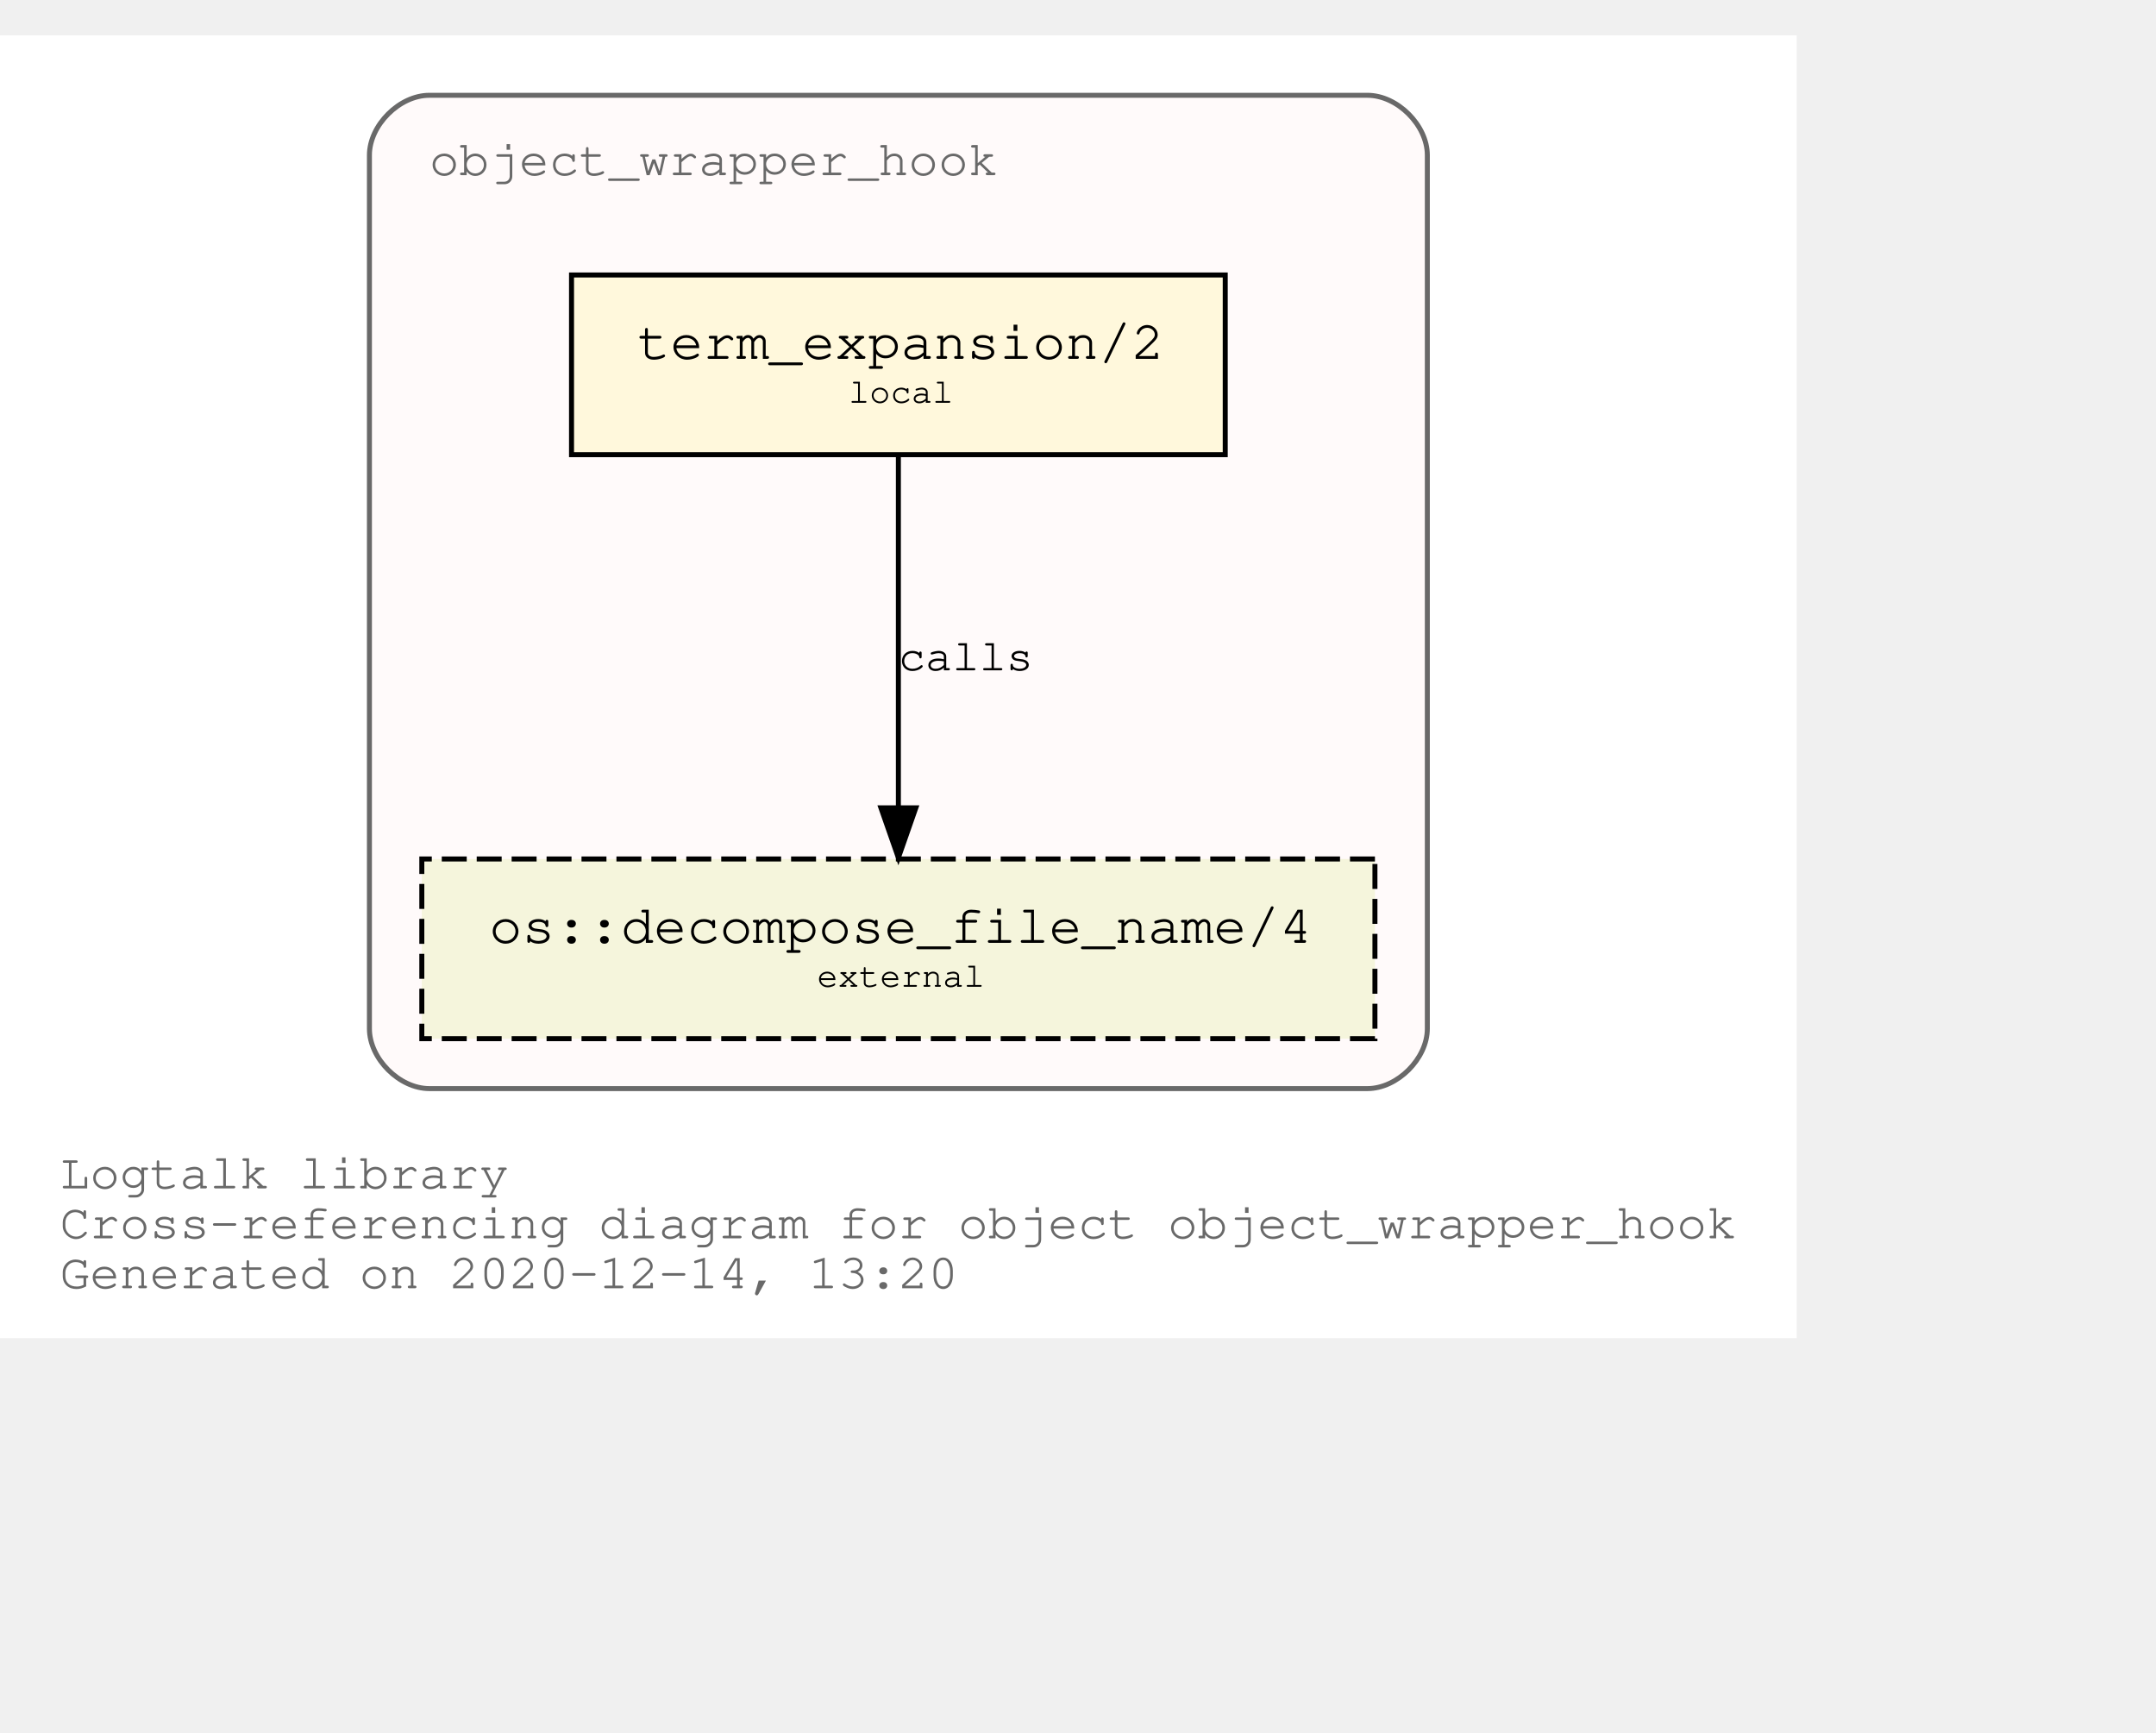
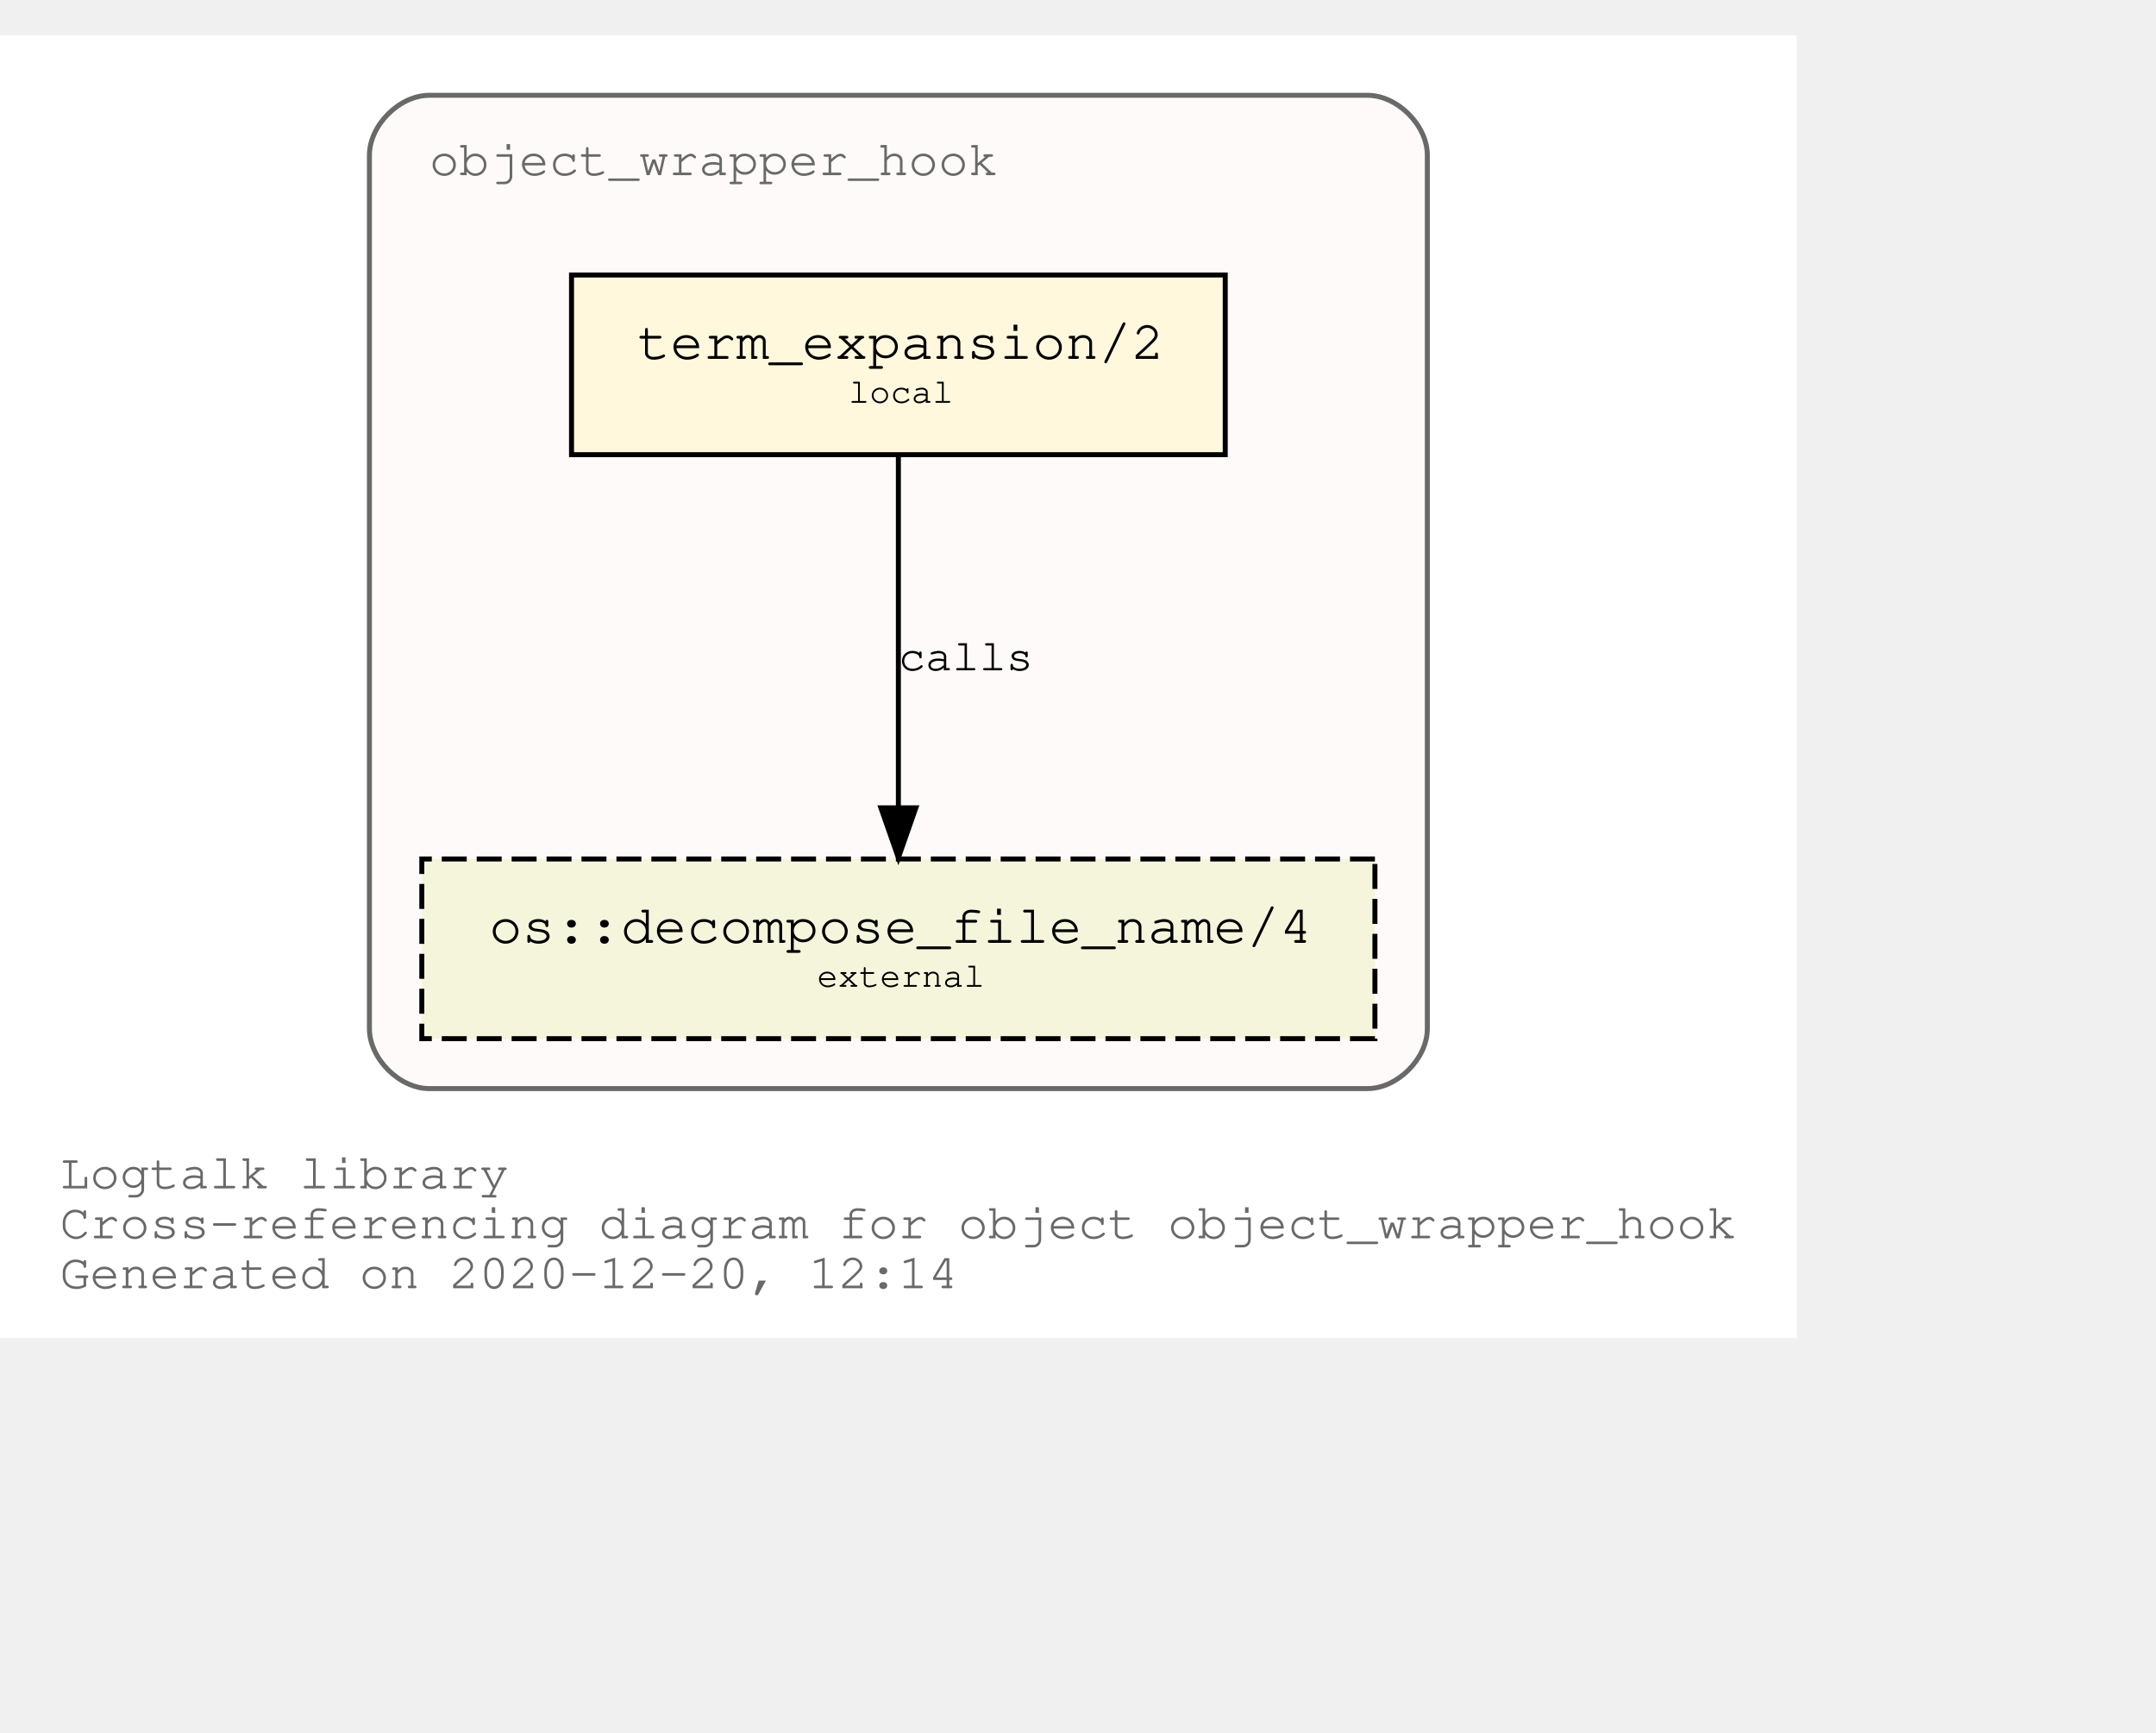
<svg xmlns="http://www.w3.org/2000/svg" xmlns:xlink="http://www.w3.org/1999/xlink" width="504pt" height="405pt" viewBox="72.00 72.00 432.05 333.00">
  <g id="graph0" class="graph" transform="scale(1 1) rotate(0) translate(76 329)">
    <polygon fill="white" stroke="transparent" points="-4,4 -4,-257 356.05,-257 356.05,4 -4,4" />
    <text text-anchor="start" x="8" y="-26" font-family="Courier,monospace" font-size="10.00" fill="dimgray">Logtalk library</text>
    <text text-anchor="start" x="8" y="-16" font-family="Courier,monospace" font-size="10.00" fill="dimgray">Cross-referencing diagram for object object_wrapper_hook</text>
-     <text text-anchor="start" x="8" y="-6" font-family="Courier,monospace" font-size="10.00" fill="dimgray">Generated on 2020-12-14, 13:20</text>
+     <text text-anchor="start" x="8" y="-6" font-family="Courier,monospace" font-size="10.00" fill="dimgray">Generated on 2020-12-20, 12:14</text>
    <g id="clust1" class="cluster">
      <g id="a_clust1">
        <a xlink:title="object_wrapper_hook">
          <path fill="snow" stroke="dimgray" d="M82.03,-46C82.03,-46 270.03,-46 270.03,-46 276.03,-46 282.03,-52 282.03,-58 282.03,-58 282.03,-233 282.03,-233 282.03,-239 276.03,-245 270.03,-245 270.03,-245 82.03,-245 82.03,-245 76.03,-245 70.03,-239 70.03,-233 70.03,-233 70.03,-58 70.03,-58 70.03,-52 76.03,-46 82.03,-46" />
          <g id="a_clust1_0">
-             <a xlink:href="https://github.com/LogtalkDotOrg/logtalk3/tree/2f12dec2295a511ef73c09238ddf2d9d57dcb26e/library/hook_objects/object_wrapper_hook.lgt" xlink:title="https://github.com/LogtalkDotOrg/logtalk3/tree/2f12dec2295a511ef73c09238ddf2d9d57dcb26e/library/hook_objects/object_wrapper_hook.lgt">
+             <a xlink:href="https://github.com/LogtalkDotOrg/logtalk3/tree/1c7878dc056a0e8e4949084e6c5e58791cfed18b/library/hook_objects/object_wrapper_hook.lgt" xlink:title="https://github.com/LogtalkDotOrg/logtalk3/tree/1c7878dc056a0e8e4949084e6c5e58791cfed18b/library/hook_objects/object_wrapper_hook.lgt">
              <text text-anchor="start" x="82.02" y="-229" font-family="Courier,monospace" font-size="10.00" fill="dimgray">object_wrapper_hook</text>
            </a>
          </g>
        </a>
      </g>
    </g>
    <g id="node1" class="node">
      <g id="a_node1">
-         <a xlink:href="https://github.com/LogtalkDotOrg/logtalk3/tree/2f12dec2295a511ef73c09238ddf2d9d57dcb26e/library/hook_objects/object_wrapper_hook.lgt#L37" xlink:title="https://github.com/LogtalkDotOrg/logtalk3/tree/2f12dec2295a511ef73c09238ddf2d9d57dcb26e/library/hook_objects/object_wrapper_hook.lgt#L37">
+         <a xlink:href="https://github.com/LogtalkDotOrg/logtalk3/tree/1c7878dc056a0e8e4949084e6c5e58791cfed18b/library/hook_objects/object_wrapper_hook.lgt#L37" xlink:title="https://github.com/LogtalkDotOrg/logtalk3/tree/1c7878dc056a0e8e4949084e6c5e58791cfed18b/library/hook_objects/object_wrapper_hook.lgt#L37">
          <polygon fill="cornsilk" stroke="black" points="241.53,-209 110.53,-209 110.53,-173 241.53,-173 241.53,-209" />
          <text text-anchor="start" x="118.83" y="-192.8" font-family="Courier,monospace" font-size="9.00"> </text>
          <text text-anchor="start" x="123.72" y="-192.2" font-family="Courier,monospace" font-size="11.00">term_expansion/2</text>
          <text text-anchor="start" x="228.83" y="-192.8" font-family="Courier,monospace" font-size="9.00"> </text>
          <text text-anchor="start" x="118.83" y="-182.8" font-family="Courier,monospace" font-size="9.00"> </text>
          <text text-anchor="start" x="166.03" y="-183.4" font-family="Courier,monospace" font-size="7.00">local</text>
          <text text-anchor="start" x="228.83" y="-182.8" font-family="Courier,monospace" font-size="9.00"> </text>
        </a>
      </g>
    </g>
    <g id="node2" class="node">
      <g id="a_node2">
        <a xlink:href="https://logtalk.org/library/osp_0.html#decompose_file_name/4" xlink:title="https://logtalk.org/library/osp_0.html#decompose_file_name/4">
          <polygon fill="beige" stroke="black" stroke-dasharray="5,2" points="271.53,-92 80.53,-92 80.53,-56 271.53,-56 271.53,-92" />
          <text text-anchor="start" x="88.83" y="-75.8" font-family="Courier,monospace" font-size="9.00"> </text>
          <text text-anchor="start" x="94.01" y="-75.2" font-family="Courier,monospace" font-size="11.00">os::decompose_file_name/4</text>
          <text text-anchor="start" x="258.83" y="-75.8" font-family="Courier,monospace" font-size="9.00"> </text>
          <text text-anchor="start" x="88.83" y="-65.8" font-family="Courier,monospace" font-size="9.00"> </text>
          <text text-anchor="start" x="159.72" y="-66.4" font-family="Courier,monospace" font-size="7.00">external</text>
          <text text-anchor="start" x="258.83" y="-65.8" font-family="Courier,monospace" font-size="9.00"> </text>
        </a>
      </g>
    </g>
    <g id="edge1" class="edge">
      <g id="a_edge1">
-         <a xlink:href="https://github.com/LogtalkDotOrg/logtalk3/tree/2f12dec2295a511ef73c09238ddf2d9d57dcb26e/library/hook_objects/object_wrapper_hook.lgt#L37" xlink:title="calls">
+         <a xlink:href="https://github.com/LogtalkDotOrg/logtalk3/tree/1c7878dc056a0e8e4949084e6c5e58791cfed18b/library/hook_objects/object_wrapper_hook.lgt#L37" xlink:title="calls">
          <path fill="none" stroke="black" d="M176.03,-172.53C176.03,-153.94 176.03,-124.24 176.03,-102.5" />
          <polygon fill="black" stroke="black" points="179.53,-102.25 176.03,-92.25 172.53,-102.25 179.53,-102.25" />
        </a>
      </g>
      <g id="a_edge1-label">
-         <a xlink:href="https://github.com/LogtalkDotOrg/logtalk3/tree/2f12dec2295a511ef73c09238ddf2d9d57dcb26e/library/hook_objects/object_wrapper_hook.lgt#L37" xlink:title="https://github.com/LogtalkDotOrg/logtalk3/tree/2f12dec2295a511ef73c09238ddf2d9d57dcb26e/library/hook_objects/object_wrapper_hook.lgt#L37">
+         <a xlink:href="https://github.com/LogtalkDotOrg/logtalk3/tree/1c7878dc056a0e8e4949084e6c5e58791cfed18b/library/hook_objects/object_wrapper_hook.lgt#L37" xlink:title="https://github.com/LogtalkDotOrg/logtalk3/tree/1c7878dc056a0e8e4949084e6c5e58791cfed18b/library/hook_objects/object_wrapper_hook.lgt#L37">
          <text text-anchor="start" x="176.03" y="-129.8" font-family="Courier,monospace" font-size="9.00">calls</text>
        </a>
      </g>
    </g>
  </g>
</svg>
